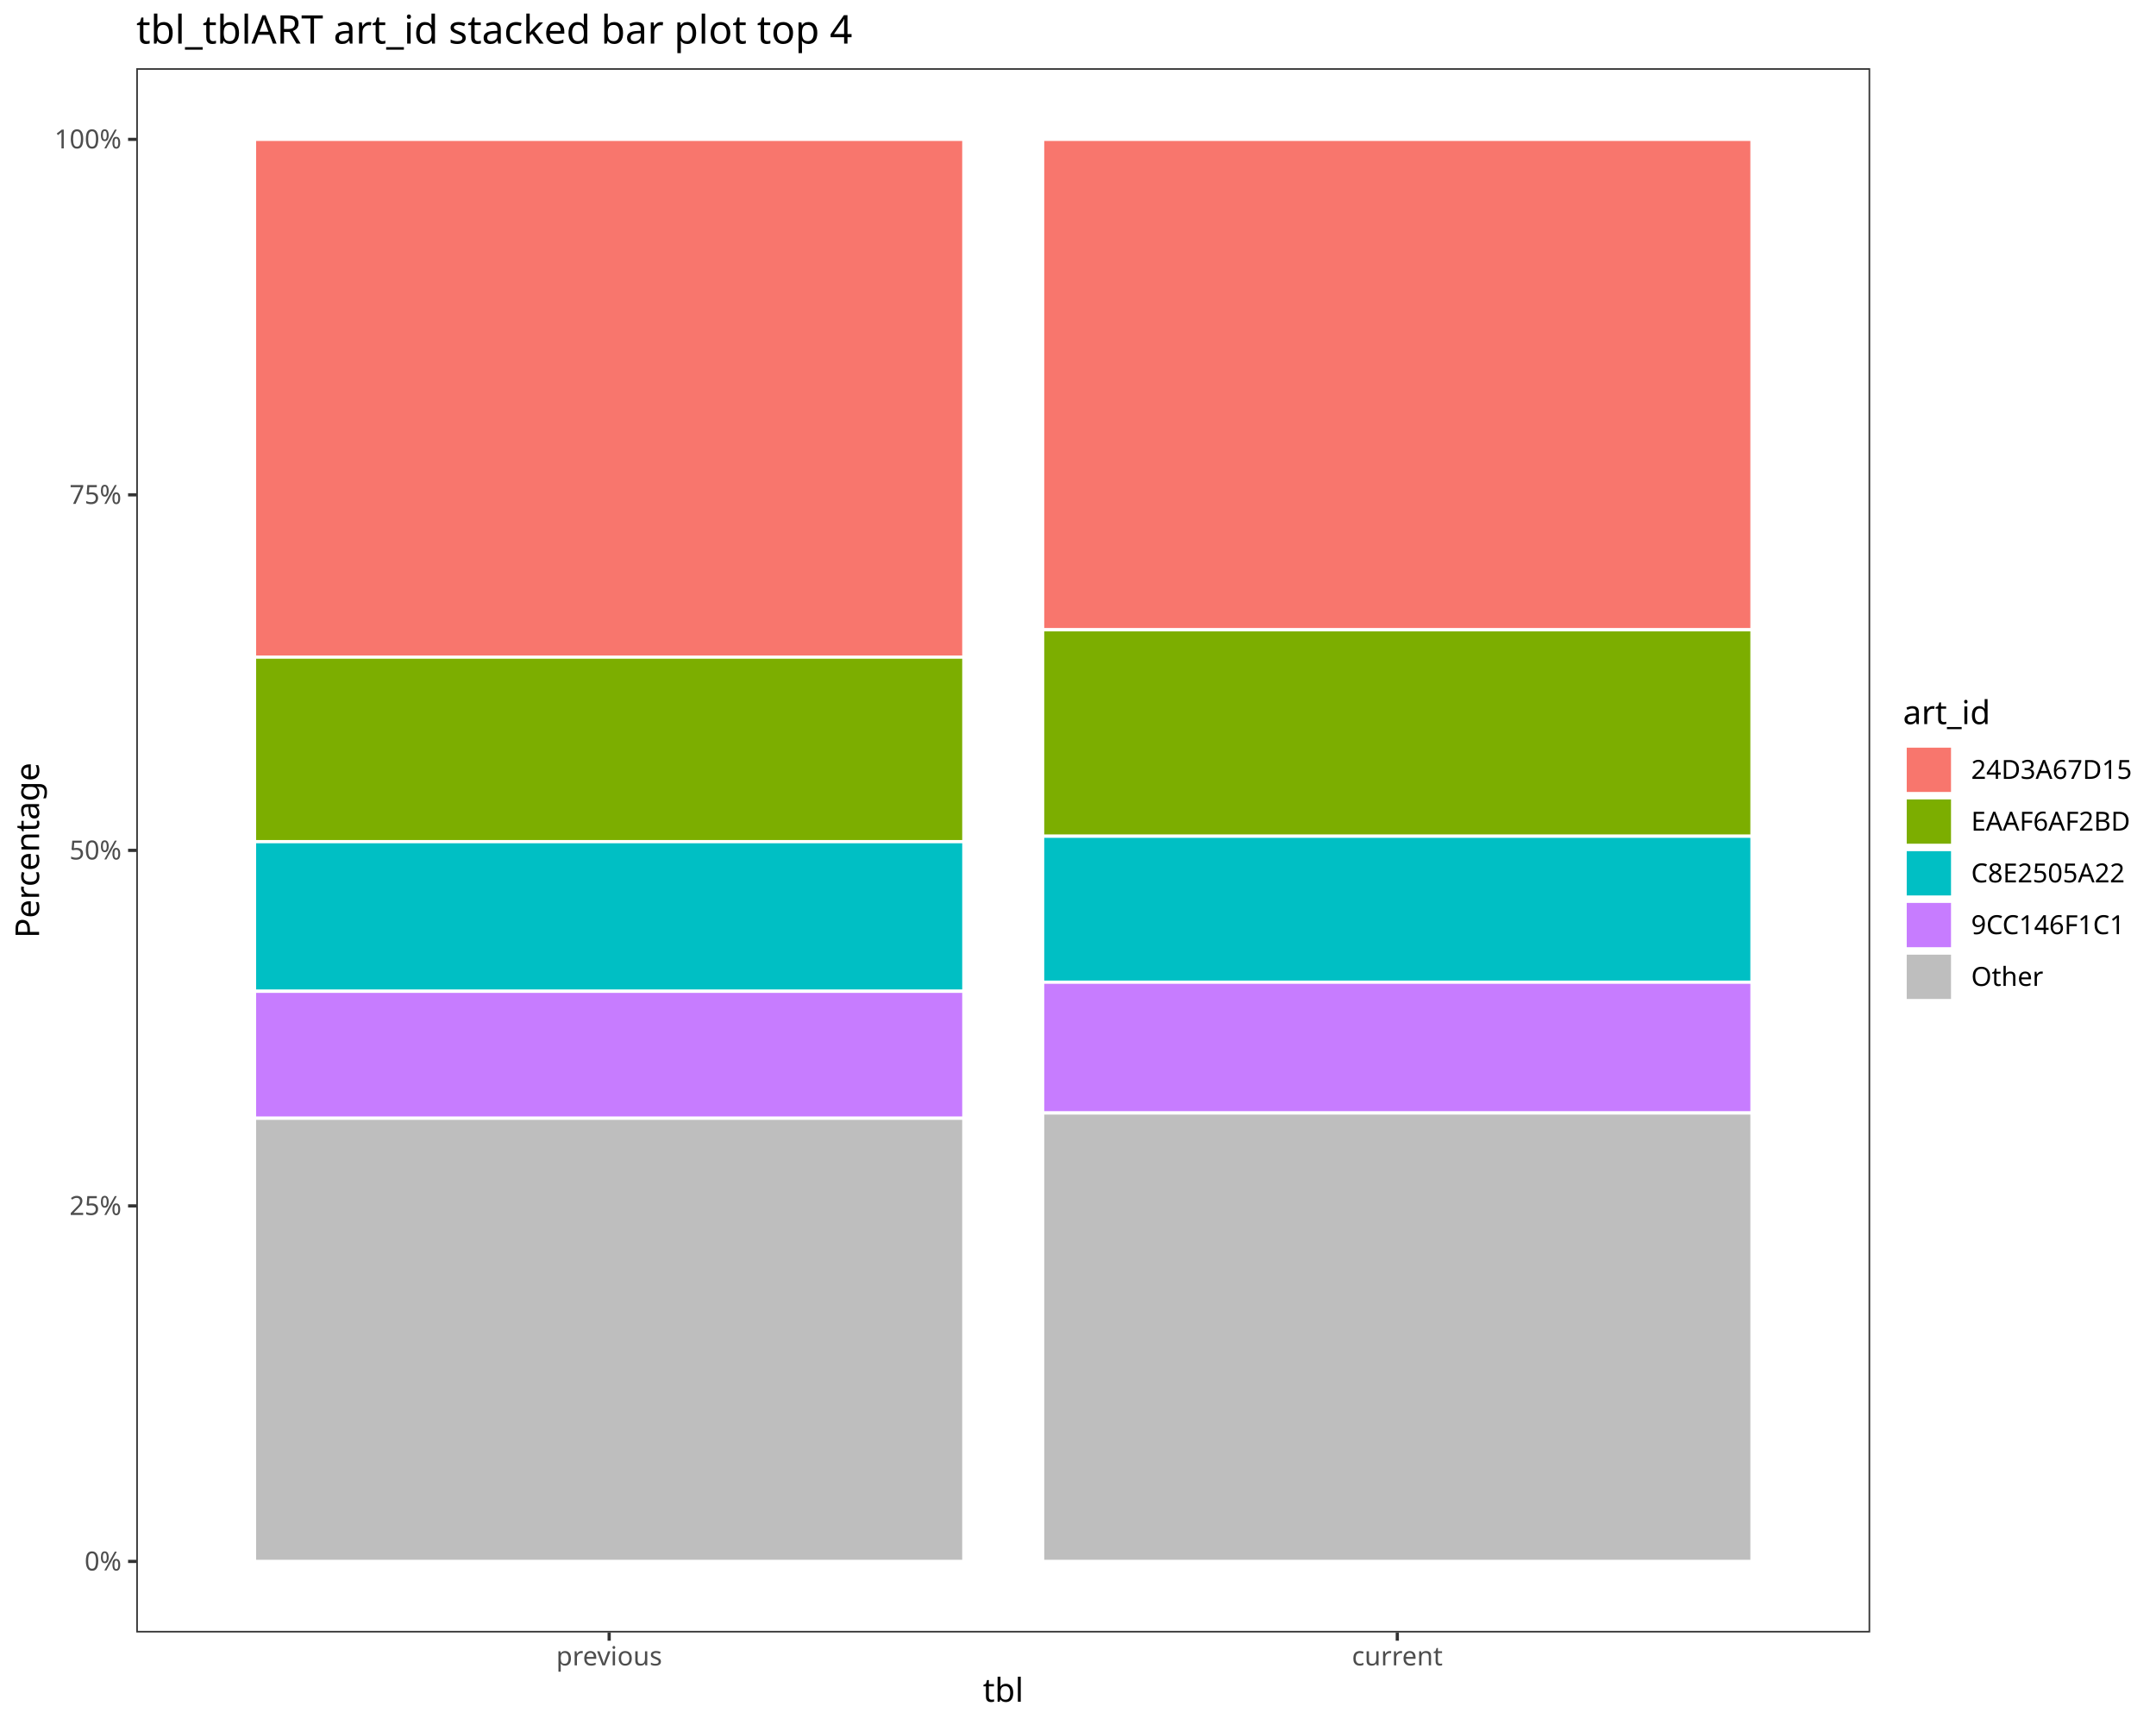
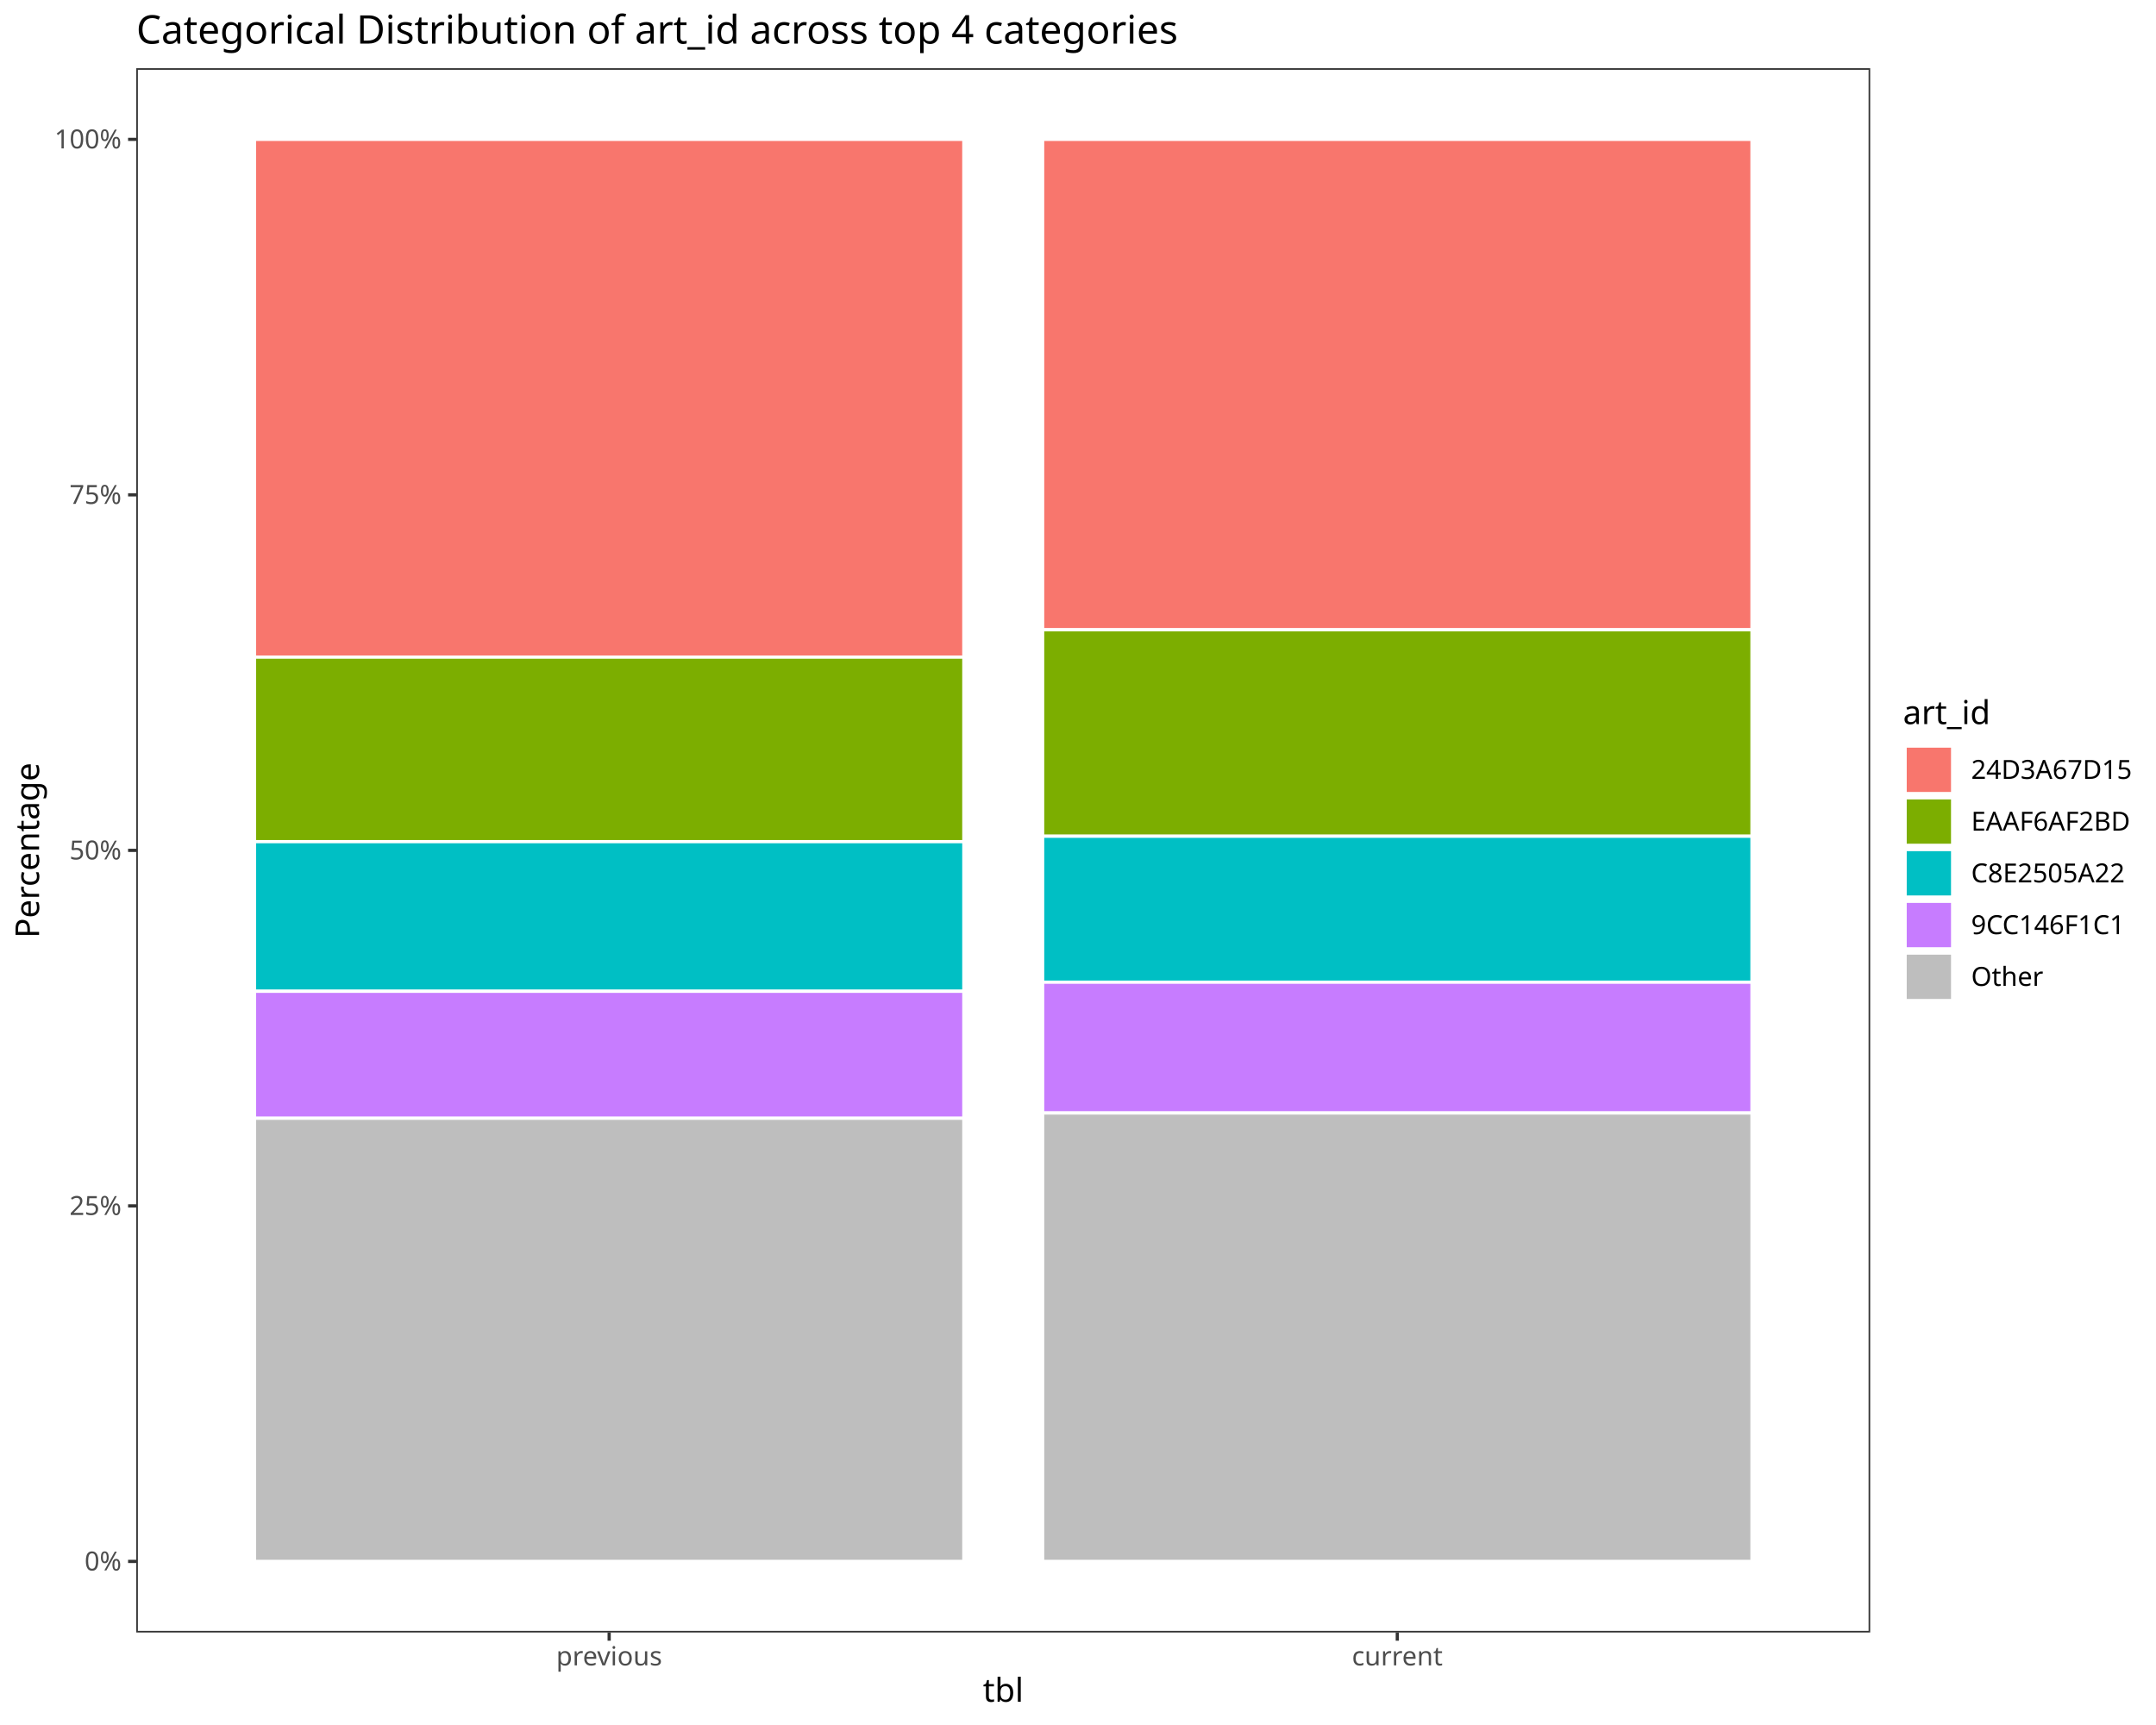
<svg xmlns="http://www.w3.org/2000/svg" class="svglite" data-engine-version="2.0" width="720.00pt" height="576.00pt" viewBox="0 0 720.00 576.00">
  <defs>
    <style type="text/css">
    .svglite line, .svglite polyline, .svglite polygon, .svglite path, .svglite rect, .svglite circle {
      fill: none;
      stroke: #000000;
      stroke-linecap: round;
      stroke-linejoin: round;
      stroke-miterlimit: 10.00;
    }
  </style>
  </defs>
  <rect width="100%" height="100%" style="stroke: none; fill: #FFFFFF;" />
  <defs>
    <clipPath id="cpMC4wMHw3MjAuMDB8MC4wMHw1NzYuMDA=">
      <rect x="0.00" y="0.00" width="720.00" height="576.00" />
    </clipPath>
  </defs>
  <g clip-path="url(#cpMC4wMHw3MjAuMDB8MC4wMHw1NzYuMDA=)">
    <rect x="0.00" y="0.00" width="720.00" height="576.00" style="stroke-width: 1.07; stroke: #FFFFFF; fill: #FFFFFF;" />
  </g>
  <defs>
    <clipPath id="cpNDUuNTF8NjI0LjU1fDIyLjc4fDU0NS4xMQ==">
      <rect x="45.51" y="22.78" width="579.04" height="522.33" />
    </clipPath>
  </defs>
  <g clip-path="url(#cpNDUuNTF8NjI0LjU1fDIyLjc4fDU0NS4xMQ==)">
    <rect x="45.51" y="22.78" width="579.04" height="522.33" style="stroke-width: 1.07; stroke: none; fill: #FFFFFF;" />
    <rect x="84.99" y="46.53" width="236.88" height="172.89" style="stroke-width: 1.07; stroke: #FFFFFF; stroke-linecap: butt; stroke-linejoin: miter; fill: #F8766D;" />
    <rect x="84.99" y="219.42" width="236.88" height="61.62" style="stroke-width: 1.07; stroke: #FFFFFF; stroke-linecap: butt; stroke-linejoin: miter; fill: #7CAE00;" />
    <rect x="84.99" y="281.04" width="236.88" height="49.95" style="stroke-width: 1.07; stroke: #FFFFFF; stroke-linecap: butt; stroke-linejoin: miter; fill: #00BFC4;" />
    <rect x="84.99" y="331.00" width="236.88" height="42.40" style="stroke-width: 1.07; stroke: #FFFFFF; stroke-linecap: butt; stroke-linejoin: miter; fill: #C77CFF;" />
    <rect x="84.99" y="373.40" width="236.88" height="147.97" style="stroke-width: 1.07; stroke: #FFFFFF; stroke-linecap: butt; stroke-linejoin: miter; fill: #BEBEBE;" />
    <rect x="348.19" y="46.53" width="236.88" height="163.77" style="stroke-width: 1.07; stroke: #FFFFFF; stroke-linecap: butt; stroke-linejoin: miter; fill: #F8766D;" />
    <rect x="348.19" y="210.29" width="236.88" height="68.93" style="stroke-width: 1.07; stroke: #FFFFFF; stroke-linecap: butt; stroke-linejoin: miter; fill: #7CAE00;" />
    <rect x="348.19" y="279.23" width="236.88" height="48.75" style="stroke-width: 1.07; stroke: #FFFFFF; stroke-linecap: butt; stroke-linejoin: miter; fill: #00BFC4;" />
    <rect x="348.19" y="327.97" width="236.88" height="43.67" style="stroke-width: 1.07; stroke: #FFFFFF; stroke-linecap: butt; stroke-linejoin: miter; fill: #C77CFF;" />
    <rect x="348.19" y="371.64" width="236.88" height="149.73" style="stroke-width: 1.07; stroke: #FFFFFF; stroke-linecap: butt; stroke-linejoin: miter; fill: #BEBEBE;" />
    <rect x="45.51" y="22.78" width="579.04" height="522.33" style="stroke-width: 1.07; stroke: #333333;" />
  </g>
  <g clip-path="url(#cpMC4wMHw3MjAuMDB8MC4wMHw1NzYuMDA=)">
    <text x="40.58" y="524.40" text-anchor="end" style="font-size: 8.80px; fill: #4D4D4D; font-family: sans;" textLength="12.72px" lengthAdjust="spacingAndGlyphs">0%</text>
    <text x="40.58" y="405.69" text-anchor="end" style="font-size: 8.80px; fill: #4D4D4D; font-family: sans;" textLength="17.61px" lengthAdjust="spacingAndGlyphs">25%</text>
    <text x="40.58" y="286.98" text-anchor="end" style="font-size: 8.80px; fill: #4D4D4D; font-family: sans;" textLength="17.61px" lengthAdjust="spacingAndGlyphs">50%</text>
    <text x="40.58" y="168.26" text-anchor="end" style="font-size: 8.80px; fill: #4D4D4D; font-family: sans;" textLength="17.61px" lengthAdjust="spacingAndGlyphs">75%</text>
    <text x="40.58" y="49.55" text-anchor="end" style="font-size: 8.80px; fill: #4D4D4D; font-family: sans;" textLength="22.51px" lengthAdjust="spacingAndGlyphs">100%</text>
    <polyline points="42.77,521.37 45.51,521.37 " style="stroke-width: 1.07; stroke: #333333; stroke-linecap: butt;" />
    <polyline points="42.77,402.66 45.51,402.66 " style="stroke-width: 1.07; stroke: #333333; stroke-linecap: butt;" />
    <polyline points="42.77,283.95 45.51,283.95 " style="stroke-width: 1.07; stroke: #333333; stroke-linecap: butt;" />
    <polyline points="42.77,165.24 45.51,165.24 " style="stroke-width: 1.07; stroke: #333333; stroke-linecap: butt;" />
    <polyline points="42.77,46.53 45.51,46.53 " style="stroke-width: 1.07; stroke: #333333; stroke-linecap: butt;" />
    <polyline points="203.43,547.85 203.43,545.11 " style="stroke-width: 1.07; stroke: #333333; stroke-linecap: butt;" />
    <polyline points="466.63,547.85 466.63,545.11 " style="stroke-width: 1.07; stroke: #333333; stroke-linecap: butt;" />
    <text x="203.43" y="556.10" text-anchor="middle" style="font-size: 8.80px; fill: #4D4D4D; font-family: sans;" textLength="33.27px" lengthAdjust="spacingAndGlyphs">previous</text>
    <text x="466.63" y="556.10" text-anchor="middle" style="font-size: 8.80px; fill: #4D4D4D; font-family: sans;" textLength="27.39px" lengthAdjust="spacingAndGlyphs">current</text>
    <text x="335.03" y="568.24" text-anchor="middle" style="font-size: 11.00px; font-family: sans;" textLength="11.62px" lengthAdjust="spacingAndGlyphs">tbl</text>
    <text transform="translate(13.05,283.95) rotate(-90)" text-anchor="middle" style="font-size: 11.00px; font-family: sans;" textLength="56.27px" lengthAdjust="spacingAndGlyphs">Percentage</text>
    <rect x="635.51" y="233.08" width="79.01" height="101.73" style="stroke-width: 1.07; stroke: none; fill: #FFFFFF;" />
    <text x="635.51" y="241.79" style="font-size: 11.00px; font-family: sans;" textLength="27.52px" lengthAdjust="spacingAndGlyphs">art_id</text>
    <rect x="635.51" y="248.41" width="17.28" height="17.28" style="stroke-width: 1.07; stroke: none; fill: #FFFFFF;" />
    <rect x="636.22" y="249.12" width="15.86" height="15.86" style="stroke-width: 1.07; stroke: #FFFFFF; stroke-linecap: butt; stroke-linejoin: miter; fill: #F8766D;" />
    <rect x="635.51" y="265.69" width="17.28" height="17.28" style="stroke-width: 1.07; stroke: none; fill: #FFFFFF;" />
    <rect x="636.22" y="266.40" width="15.86" height="15.86" style="stroke-width: 1.07; stroke: #FFFFFF; stroke-linecap: butt; stroke-linejoin: miter; fill: #7CAE00;" />
    <rect x="635.51" y="282.97" width="17.28" height="17.28" style="stroke-width: 1.07; stroke: none; fill: #FFFFFF;" />
    <rect x="636.22" y="283.68" width="15.86" height="15.86" style="stroke-width: 1.07; stroke: #FFFFFF; stroke-linecap: butt; stroke-linejoin: miter; fill: #00BFC4;" />
    <rect x="635.51" y="300.25" width="17.28" height="17.28" style="stroke-width: 1.07; stroke: none; fill: #FFFFFF;" />
    <rect x="636.22" y="300.96" width="15.86" height="15.86" style="stroke-width: 1.07; stroke: #FFFFFF; stroke-linecap: butt; stroke-linejoin: miter; fill: #C77CFF;" />
    <rect x="635.51" y="317.53" width="17.28" height="17.28" style="stroke-width: 1.07; stroke: none; fill: #FFFFFF;" />
    <rect x="636.22" y="318.24" width="15.86" height="15.86" style="stroke-width: 1.07; stroke: #FFFFFF; stroke-linecap: butt; stroke-linejoin: miter; fill: #BEBEBE;" />
    <text x="658.27" y="260.08" style="font-size: 8.80px; font-family: sans;" textLength="52.85px" lengthAdjust="spacingAndGlyphs">24D3A67D15</text>
    <text x="658.27" y="277.36" style="font-size: 8.80px; font-family: sans;" textLength="56.25px" lengthAdjust="spacingAndGlyphs">EAAF6AF2BD</text>
    <text x="658.27" y="294.64" style="font-size: 8.80px; font-family: sans;" textLength="52.36px" lengthAdjust="spacingAndGlyphs">C8E2505A22</text>
    <text x="658.27" y="311.92" style="font-size: 8.80px; font-family: sans;" textLength="53.81px" lengthAdjust="spacingAndGlyphs">9CC146F1C1</text>
    <text x="658.27" y="329.20" style="font-size: 8.80px; font-family: sans;" textLength="22.01px" lengthAdjust="spacingAndGlyphs">Other</text>
-     <text x="45.51" y="14.56" style="font-size: 13.20px; font-family: sans;" textLength="228.21px" lengthAdjust="spacingAndGlyphs">tbl_tblART art_id stacked bar plot top 4</text>
+     <text x="45.51" y="14.56" style="font-size: 13.20px; font-family: sans;" textLength="328.00px" lengthAdjust="spacingAndGlyphs">Categorical Distribution of art_id across top 4 categories</text>
  </g>
</svg>
